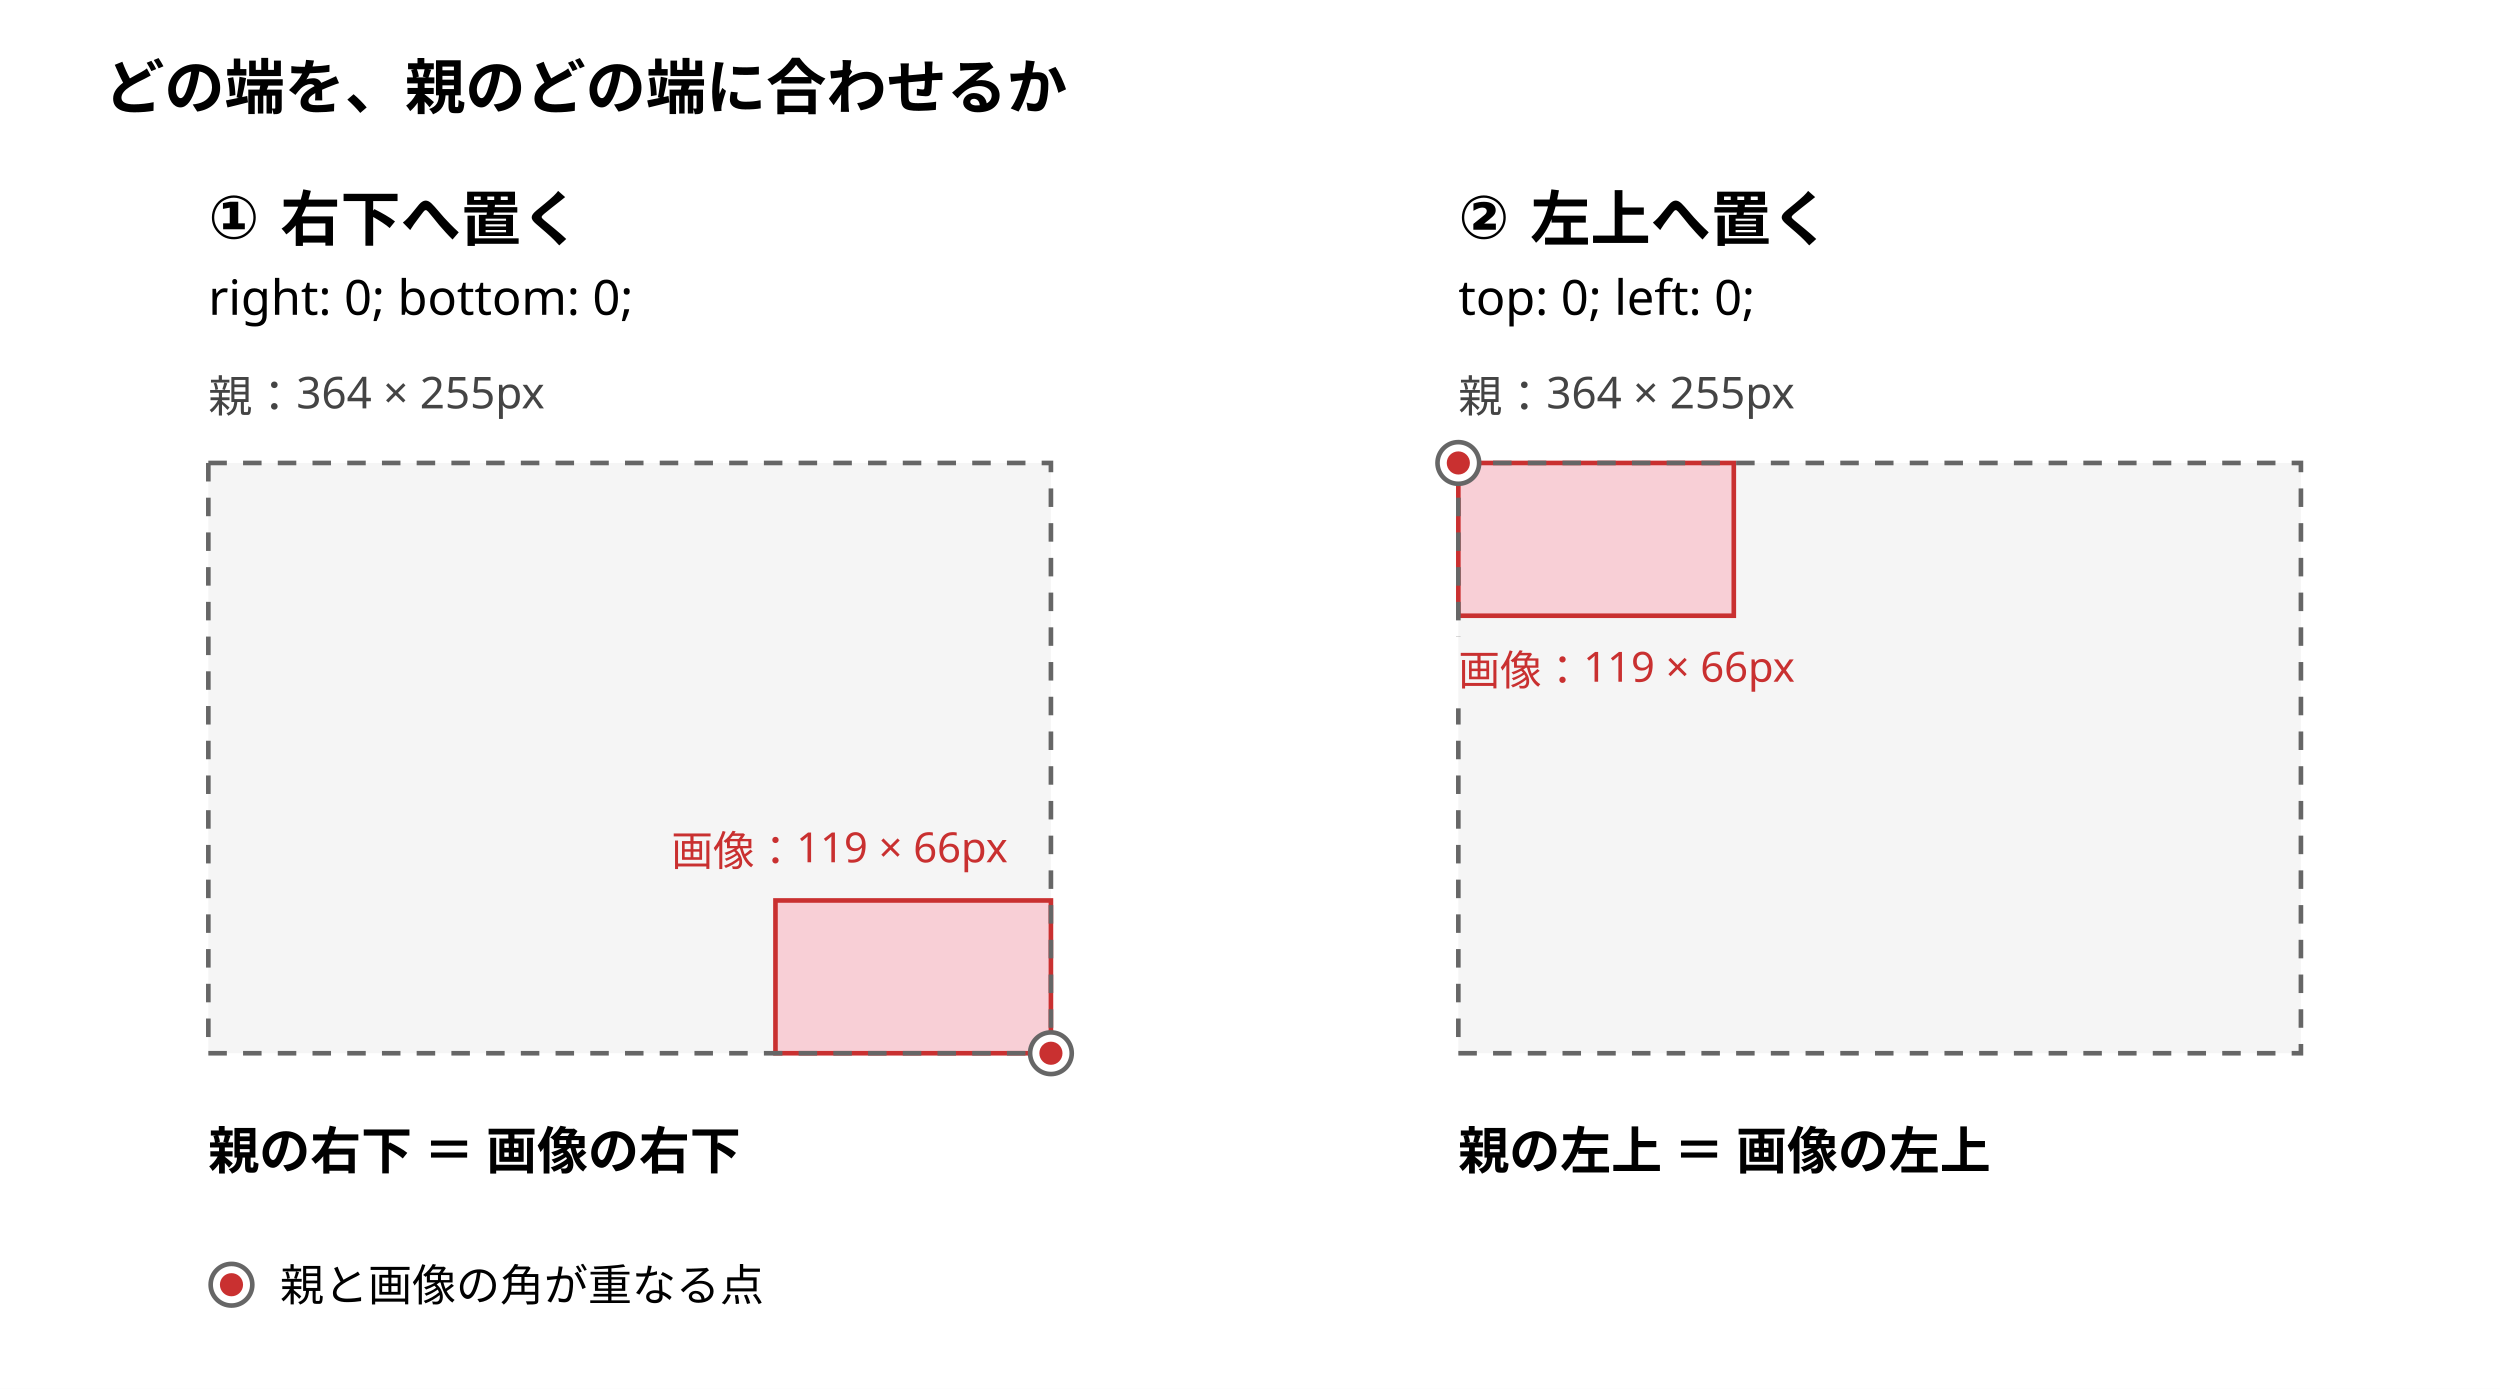
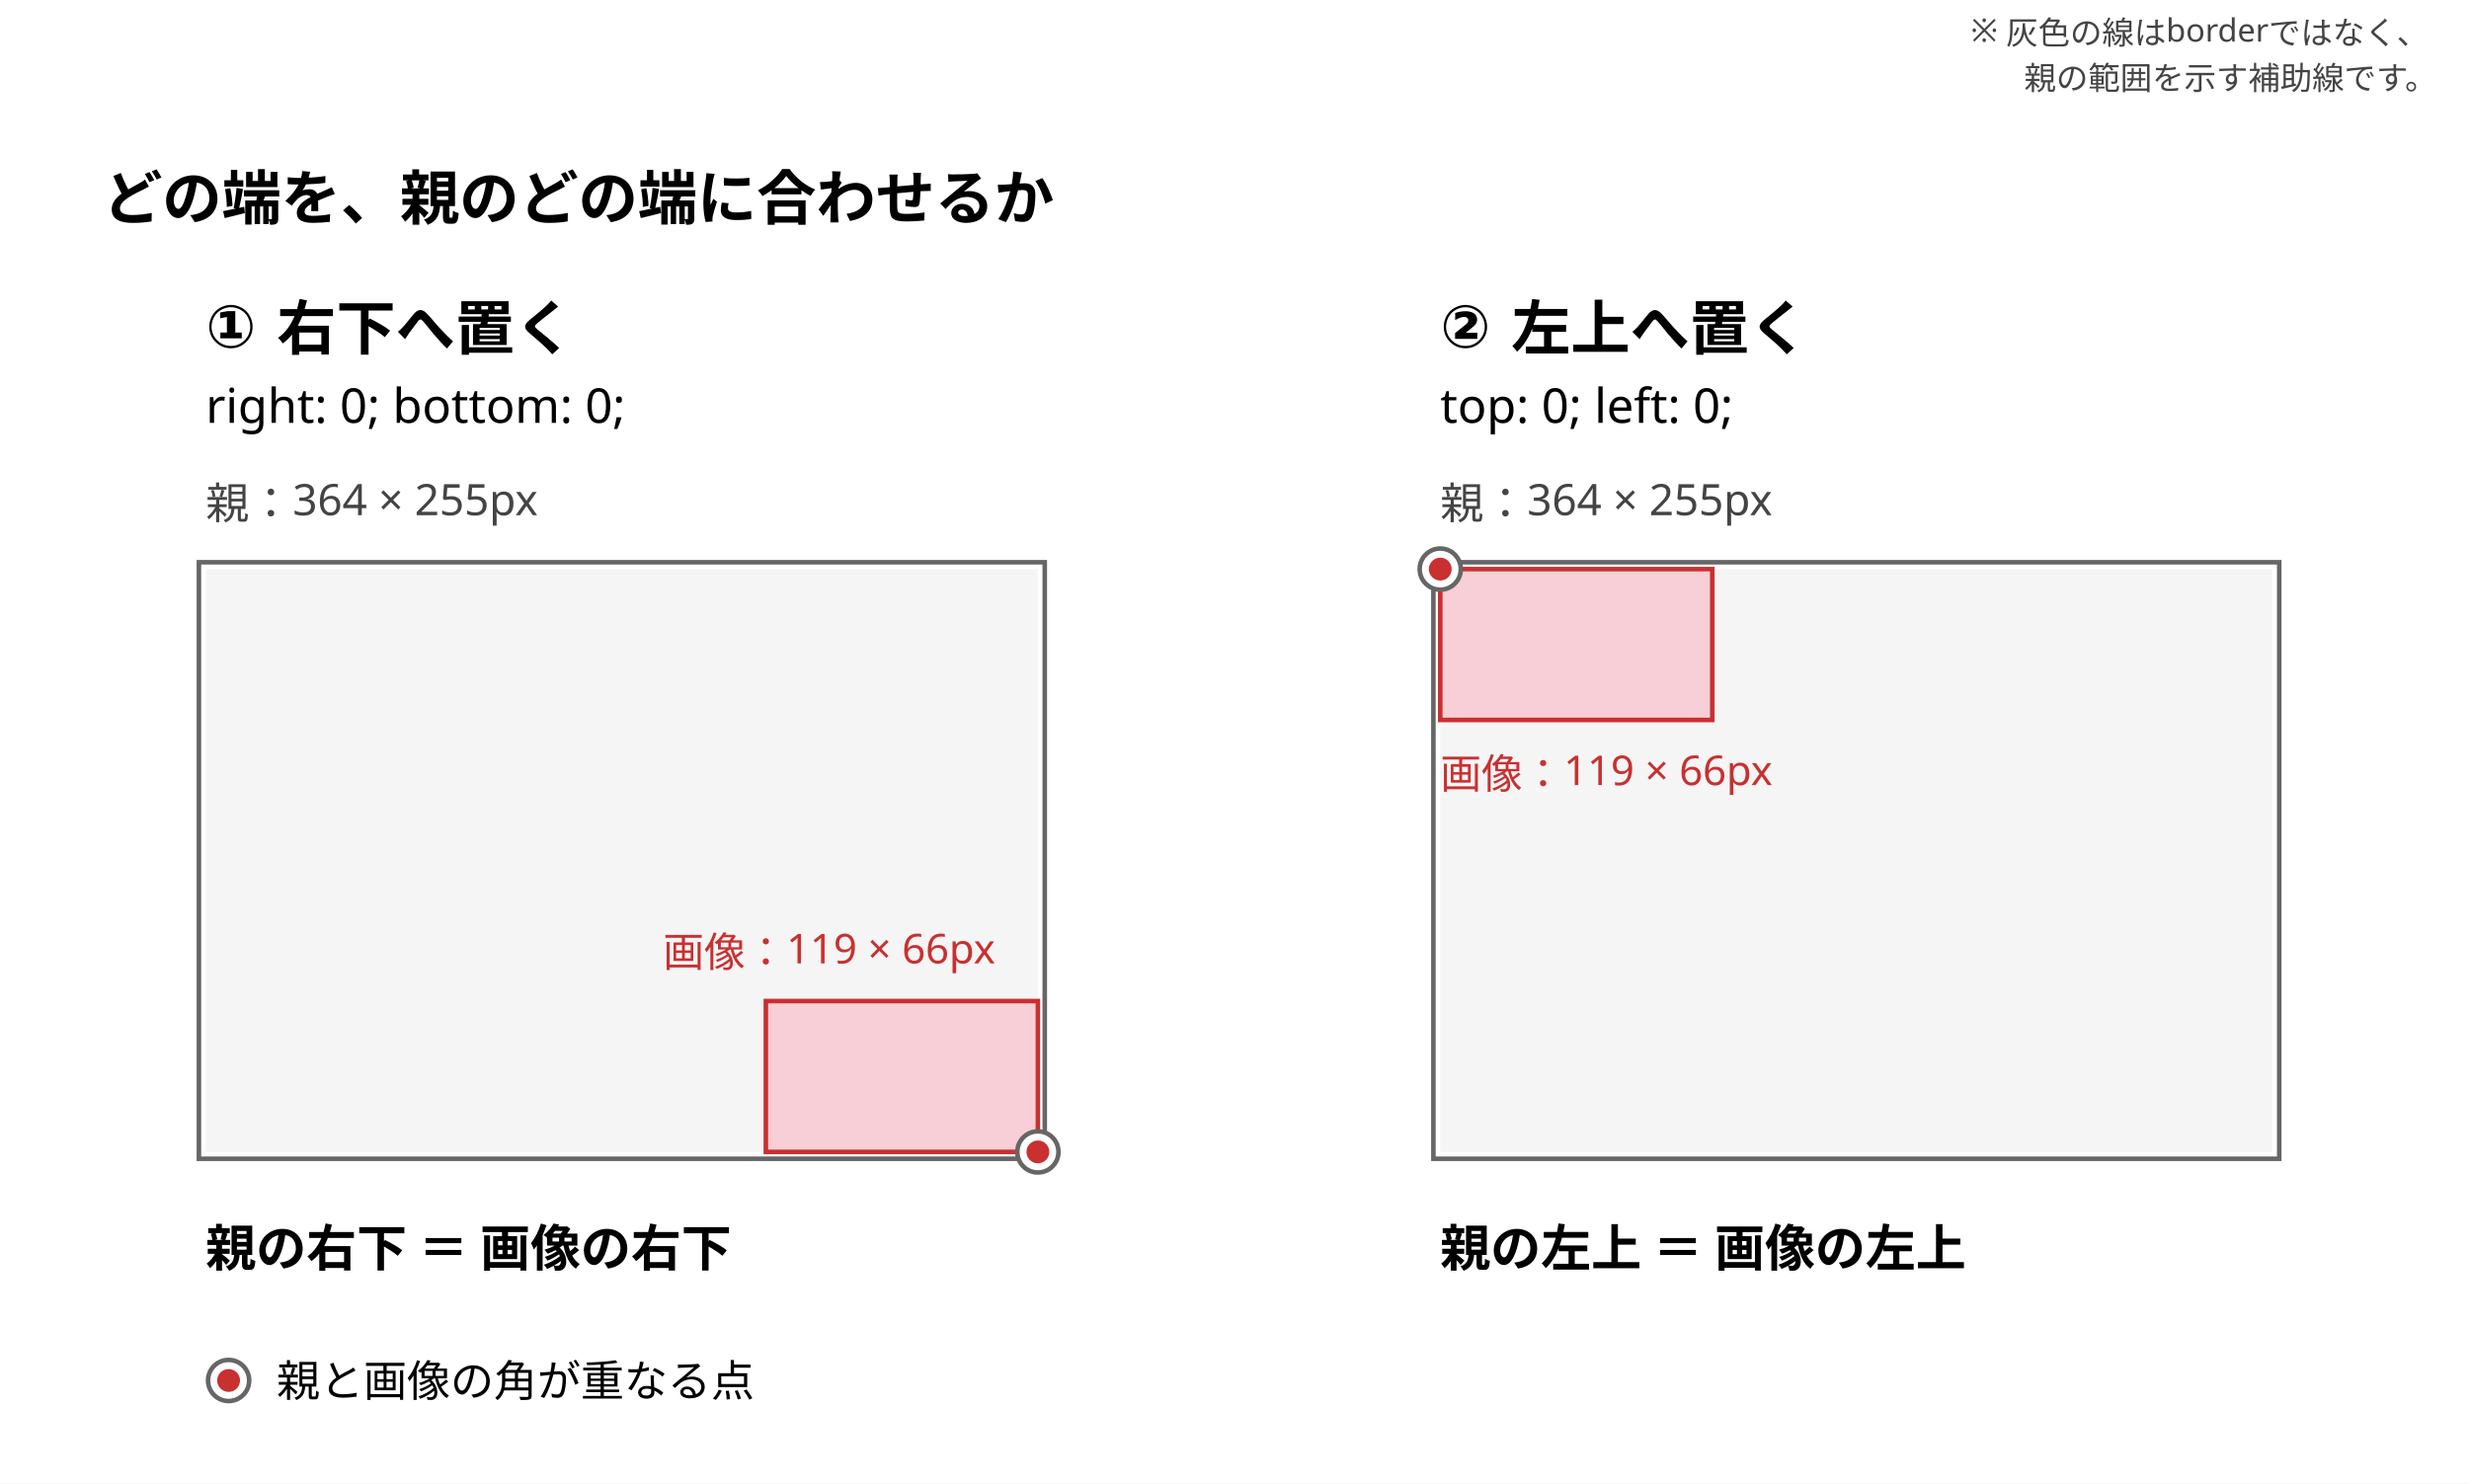
- <svg xmlns="http://www.w3.org/2000/svg" width="1080" height="600" viewBox="0 0 1080 600" role="img" aria-labelledby="title desc">
+ <svg xmlns="http://www.w3.org/2000/svg" width="760" height="456.7" viewBox="0 -49 1080 649" role="img" aria-labelledby="title desc" style="max-width:100%;height:auto">
  <style>
    text { font-family: "Yu Gothic", Meiryo, sans-serif; }
    .heading { font-size: 26px; font-weight: 700; fill: #000000; }
    .code { font-size: 21px; fill: #000000; }
    .parent { fill: #f5f5f5; }
-     .guide { fill: none; stroke: #666666; stroke-width: 2; stroke-dasharray: 8 7; }
+     .guide { fill: none; stroke: #666666; stroke-width: 2; stroke-dasharray: none; }
    .parent-label { font-size: 19px; fill: #444444; }
    .image-label { font-size: 18px; fill: #c93030; }
    .result { font-size: 22px; font-weight: 700; fill: #000000; }
  </style>
  <defs>
-     <mask id="label-clear">
-       <rect width="1080" height="600" fill="#ffffff" />
-       <rect x="623" y="275" width="168" height="31" fill="#000000" />
-     </mask>
    <g id="picture">
      <rect width="119" height="66" fill="#f8cfd6" stroke="#c93030" stroke-width="2" />
    </g>
    <g id="coincidence">
      <circle r="9" fill="#ffffff" stroke="#666666" stroke-width="2" />
      <circle r="5" fill="#c93030" />
    </g>
  </defs>
  <rect width="1080" height="600" fill="#ffffff" />
  <text style="fill:#000000" fill="#000000" x="45" y="47" class="heading">どの端を、親のどの端に合わせるか</text>
  <text style="fill:#000000" x="90" y="103" class="heading" fill="#000000">① 右下へ置く</text>
  <text x="90" y="136" class="code">right: 0; bottom: 0;</text>
  <text x="90" y="178" class="parent-label">親：364 × 255px</text>
  <rect x="90" y="200" width="364" height="255" class="parent" />
  <use href="#picture" x="335" y="389" />
-   <rect x="90" y="200" width="364" height="255" class="guide" />
+   <rect x="87" y="197" width="370" height="261" class="guide" stroke="#666666" stroke-width="2" stroke-dasharray="none" data-parent-boundary="true" data-outline-offset="3" data-outline-gap="1" fill="none" style="stroke:#666666;stroke-width:2;stroke-opacity:1;stroke-dasharray:none" />
  <text x="290" y="374" class="image-label">画像：119 × 66px</text>
  <use href="#coincidence" x="454" y="455" />
  <text x="90" y="505" class="result">親の右下 ＝ 画像の右下</text>
  <text style="fill:#000000" x="630" y="103" class="heading" fill="#000000">② 左上へ置く</text>
  <text x="630" y="136" class="code">top: 0; left: 0;</text>
  <text x="630" y="178" class="parent-label">親：364 × 255px</text>
  <rect x="630" y="200" width="364" height="255" class="parent" />
  <use href="#picture" x="630" y="200" />
-   <rect x="630" y="200" width="364" height="255" class="guide" mask="url(#label-clear)" />
+   <rect x="627" y="197" width="370" height="261" class="guide" stroke="#666666" stroke-width="2" stroke-dasharray="none" data-parent-boundary="true" data-outline-offset="3" data-outline-gap="1" fill="none" style="stroke:#666666;stroke-width:2;stroke-opacity:1;stroke-dasharray:none" />
  <text x="630" y="296" class="image-label">画像：119 × 66px</text>
  <use href="#coincidence" x="630" y="200" />
  <text x="630" y="505" class="result">親の左上 ＝ 画像の左上</text>
  <use href="#coincidence" x="100" y="555" />
  <text x="121" y="562" class="parent-label" fill="#000000" style="fill:#000000">親と画像の角が重なる点</text>
+   <g id="parent-boundary-note">
+     <rect x="0" y="-49" width="1080" height="49" fill="#ffffff" />
+     <text x="1066" y="-30.8" text-anchor="end" style="fill:#444444;font-family:Yu Gothic,Meiryo,sans-serif;font-size:14px;font-weight:400">
+       <tspan x="1066">※ 灰色の線はborderではなく、</tspan>
+       <tspan x="1066" dy="21">親の範囲を示す補助線です。</tspan>
+     </text>
+   </g>
</svg>
